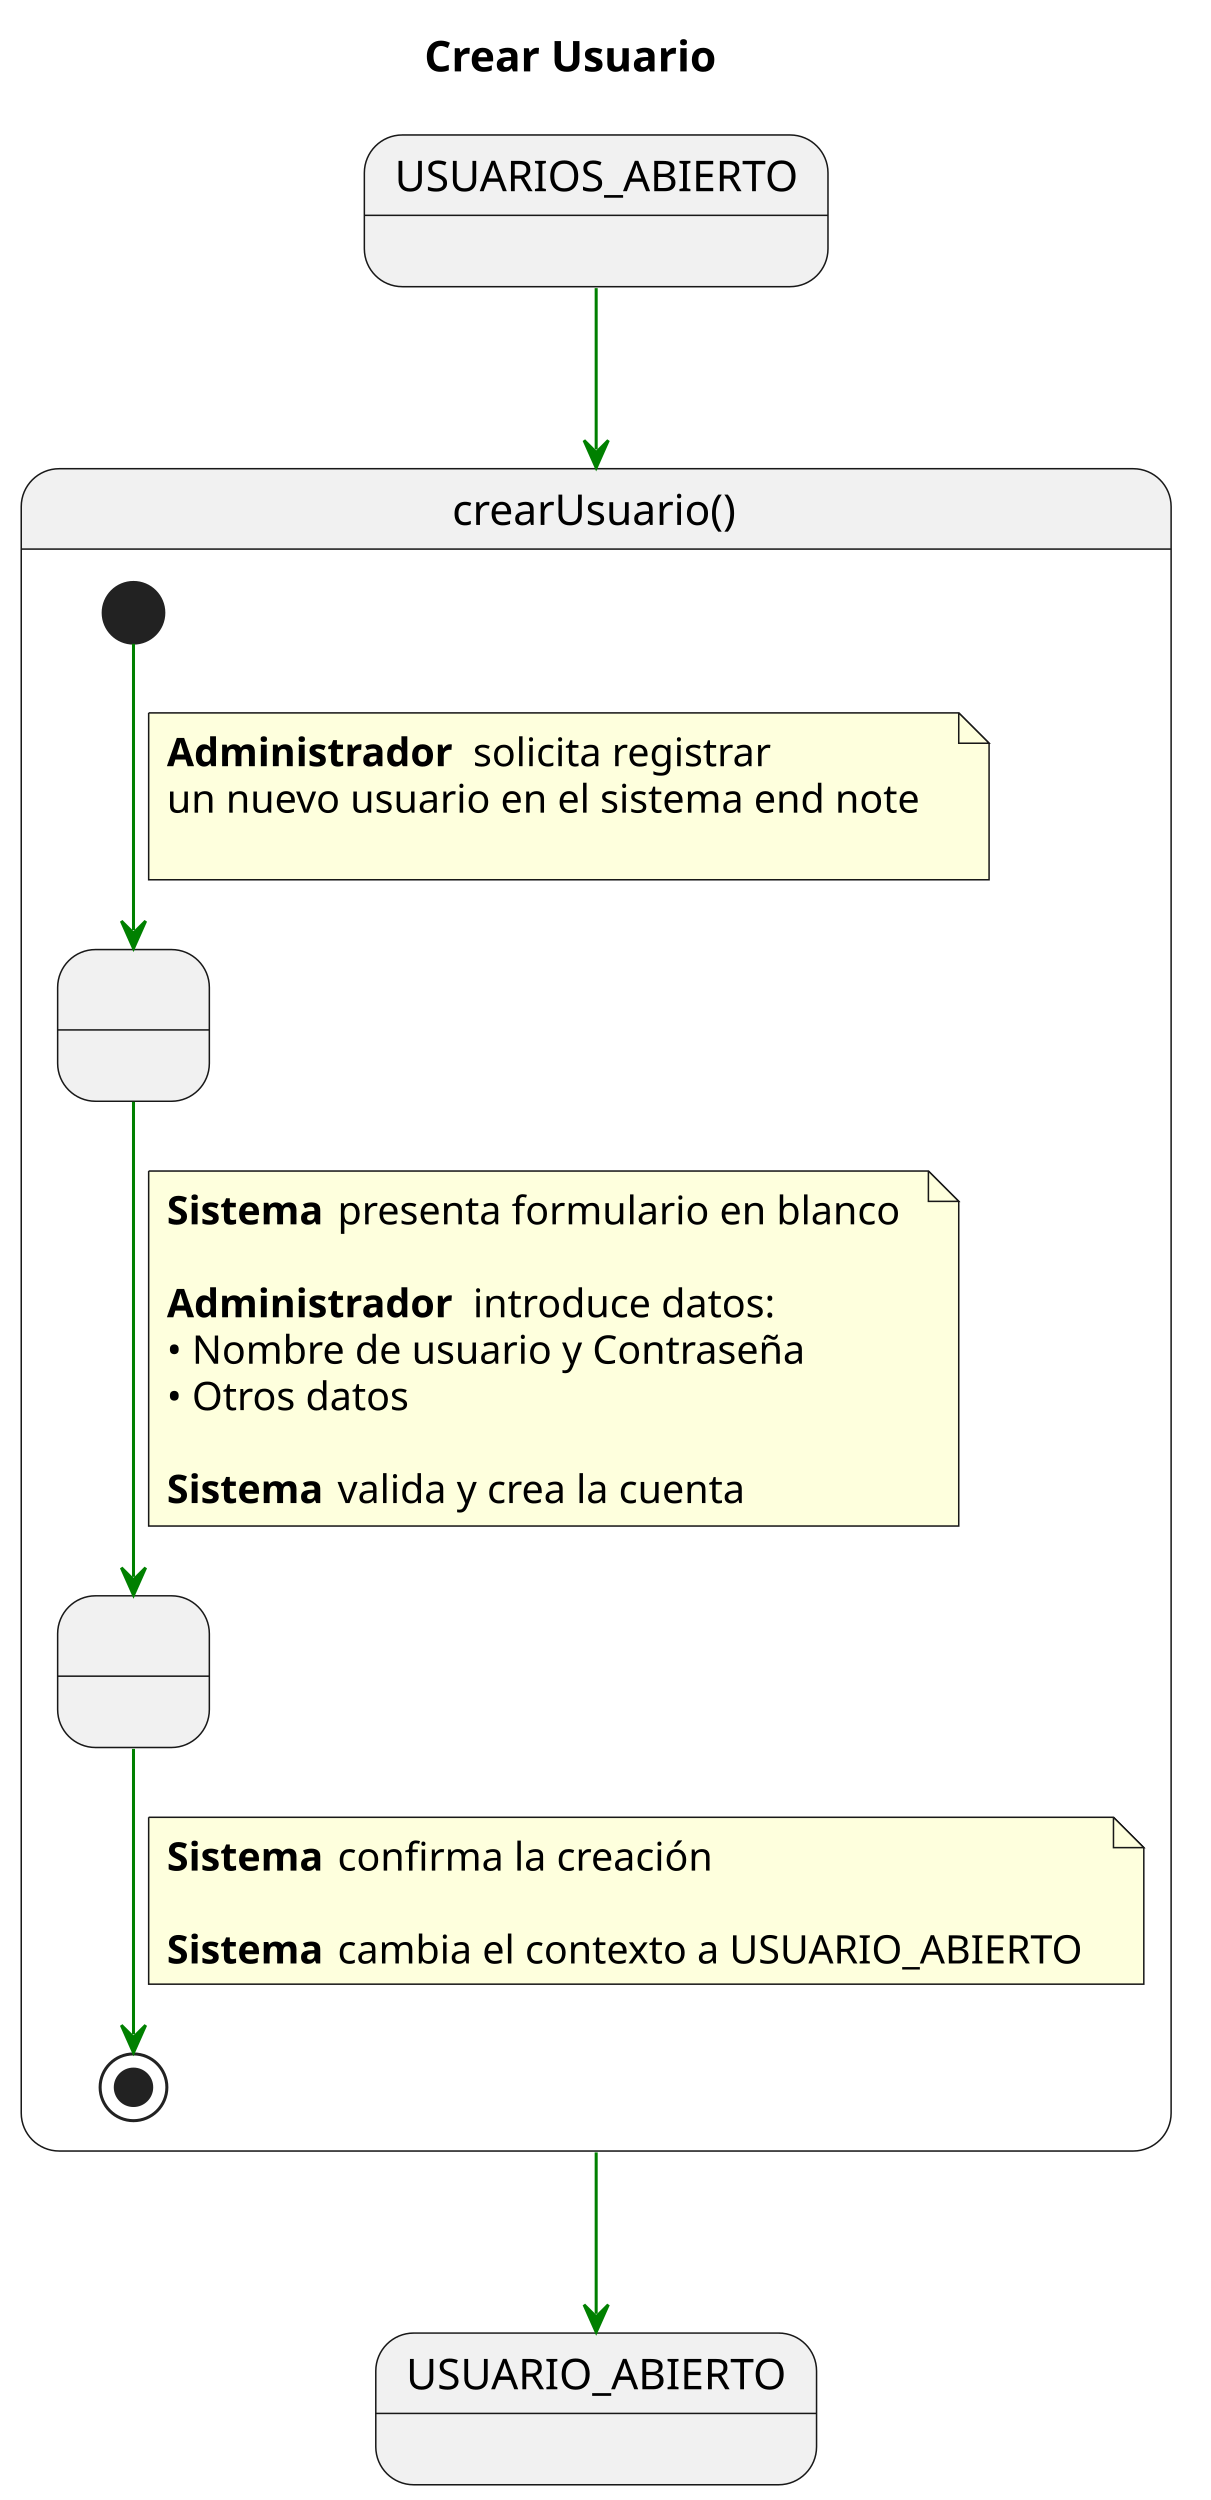
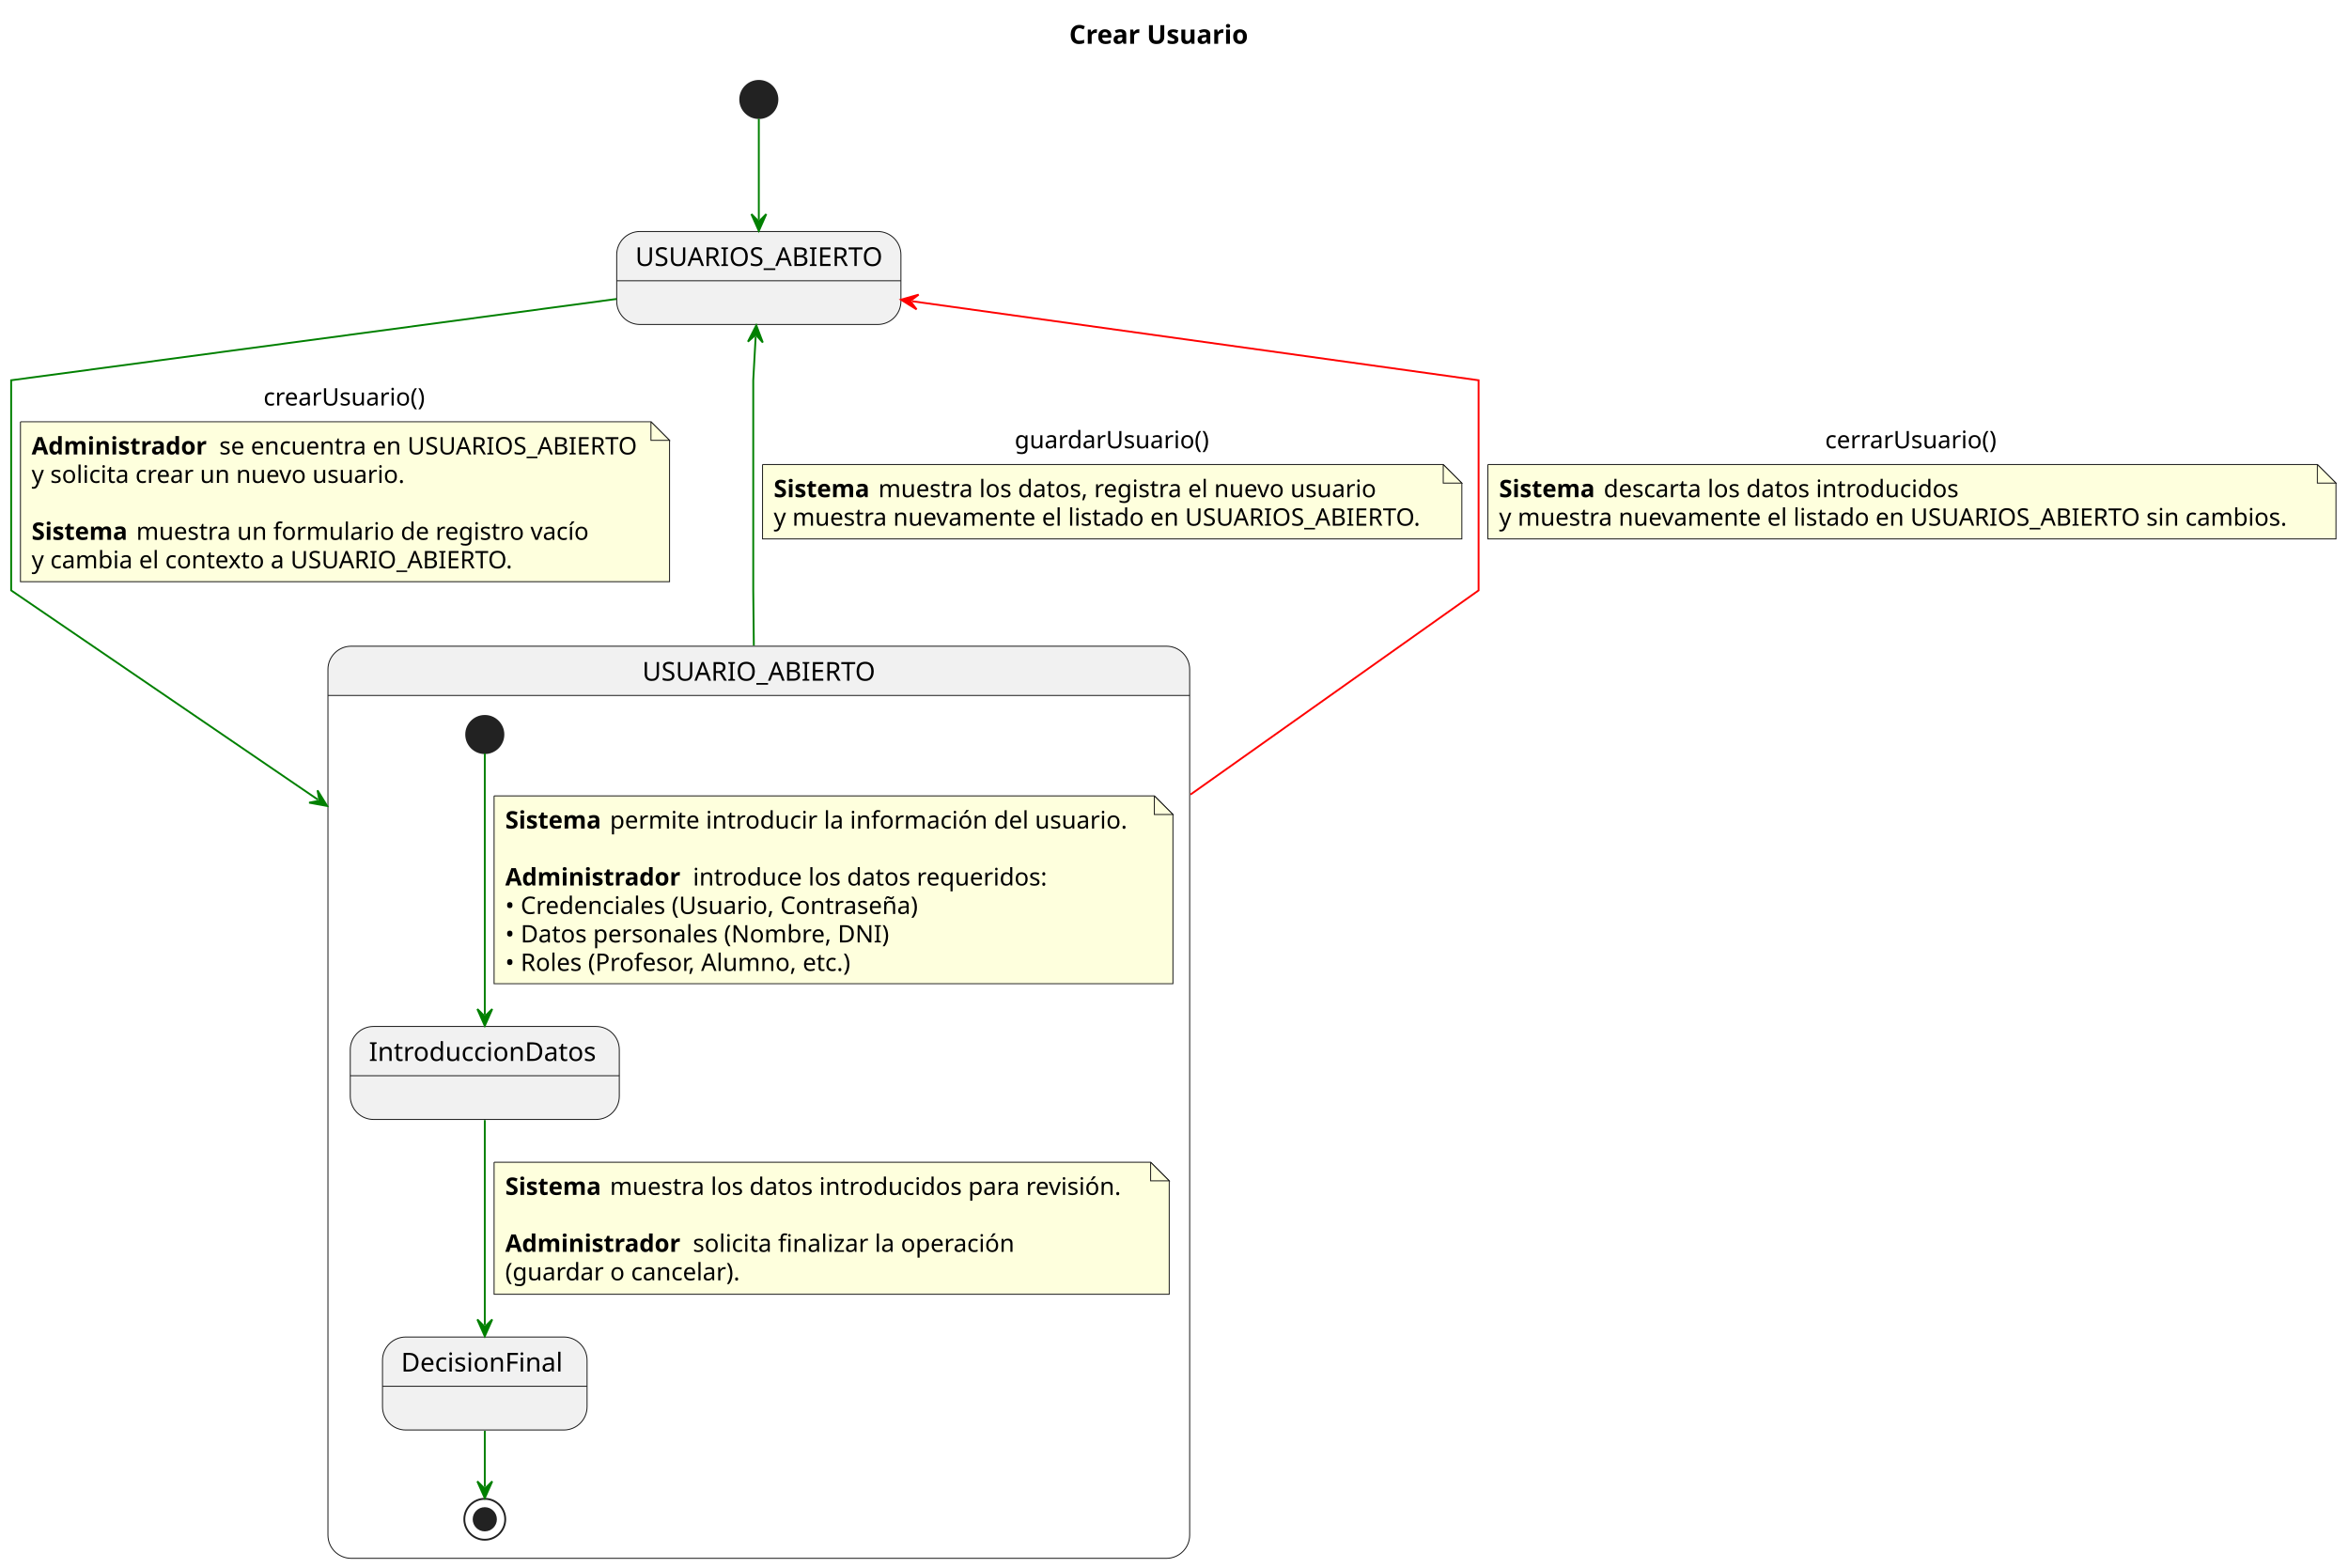
- <svg xmlns="http://www.w3.org/2000/svg" contentStyleType="text/css" data-diagram-type="STATE" height="824px" preserveAspectRatio="none" style="width:399px;height:824px;background:#FFFFFF;" version="1.1" viewBox="0 0 399 824" width="399px" zoomAndPan="magnify">
+ <svg xmlns="http://www.w3.org/2000/svg" contentStyleType="text/css" data-diagram-type="STATE" height="843px" preserveAspectRatio="none" style="width:1263px;height:843px;background:#FFFFFF;" version="1.1" viewBox="0 0 1263 843" width="1263px" zoomAndPan="magnify">
  <defs />
  <g>
-     <g class="title" data-source-line="2">
-       <text fill="#000000" font-family="sans-serif" font-size="14" font-weight="bold" lengthAdjust="spacing" textLength="99.258" x="139.871" y="23.535">Crear Usuario</text>
+     <g class="title" data-source-line="1">
+       <text fill="#000000" font-family="sans-serif" font-size="14" font-weight="bold" lengthAdjust="spacing" textLength="99.258" x="574.871" y="23.535">Crear Usuario</text>
    </g>
    <g id="USUARIOS_ABIERTO_INICIAL">
-       <rect fill="#F1F1F1" height="50" rx="12.5" ry="12.5" style="stroke:#181818;stroke-width:0.5;" width="152.815" x="120.09" y="44.488" />
-       <line style="stroke:#181818;stroke-width:0.5;" x1="120.09" x2="272.905" y1="70.977" y2="70.977" />
-       <text fill="#000000" font-family="sans-serif" font-size="14" lengthAdjust="spacing" textLength="132.815" x="130.09" y="63.023">USUARIOS_ABIERTO</text>
+       <rect fill="#F1F1F1" height="50" rx="12.5" ry="12.5" style="stroke:#181818;stroke-width:0.5;" width="152.815" x="331.59" y="124.488" />
+       <line style="stroke:#181818;stroke-width:0.5;" x1="331.59" x2="484.405" y1="150.977" y2="150.977" />
+       <text fill="#000000" font-family="sans-serif" font-size="14" lengthAdjust="spacing" textLength="132.815" x="341.59" y="143.023">USUARIOS_ABIERTO</text>
    </g>
-     <g id="USUARIO_ABIERTO_FINAL">
-       <rect fill="#F1F1F1" height="50" rx="12.5" ry="12.5" style="stroke:#181818;stroke-width:0.5;" width="145.275" x="123.86" y="768.978" />
-       <line style="stroke:#181818;stroke-width:0.5;" x1="123.86" x2="269.135" y1="795.467" y2="795.467" />
-       <text fill="#000000" font-family="sans-serif" font-size="14" lengthAdjust="spacing" textLength="125.275" x="133.86" y="787.513">USUARIO_ABIERTO</text>
+     <path d="M188.83,347.488 L627.16,347.488 A12.5,12.5 0 0 1 639.66,359.988 L639.66,373.977 L176.33,373.977 L176.33,359.988 A12.5,12.5 0 0 1 188.83,347.488" fill="#F1F1F1" />
+     <rect fill="none" height="490.488" rx="12.5" ry="12.5" style="stroke:#181818;stroke-width:0.5;" width="463.33" x="176.33" y="347.488" />
+     <line style="stroke:#181818;stroke-width:0.5;" x1="176.33" x2="639.66" y1="373.977" y2="373.977" />
+     <text fill="#000000" font-family="sans-serif" font-size="14" lengthAdjust="spacing" textLength="125.275" x="345.357" y="366.023">USUARIO_ABIERTO</text>
+     <g id="USUARIO_ABIERTO_COMP.IntroduccionDatos">
+       <rect fill="#F1F1F1" height="50" rx="12.5" ry="12.5" style="stroke:#181818;stroke-width:0.5;" width="144.653" x="188.33" y="551.977" />
+       <line style="stroke:#181818;stroke-width:0.5;" x1="188.33" x2="332.983" y1="578.465" y2="578.465" />
+       <text fill="#000000" font-family="sans-serif" font-size="14" lengthAdjust="spacing" textLength="124.653" x="198.33" y="570.512">IntroduccionDatos</text>
    </g>
-     <path d="M19.5,154.488 L373.5,154.488 A12.5,12.5 0 0 1 386,166.988 L386,180.977 L7,180.977 L7,166.988 A12.5,12.5 0 0 1 19.5,154.488" fill="#F1F1F1" />
-     <rect fill="none" height="554.488" rx="12.5" ry="12.5" style="stroke:#181818;stroke-width:0.5;" width="379" x="7" y="154.488" />
-     <line style="stroke:#181818;stroke-width:0.5;" x1="7" x2="386" y1="180.977" y2="180.977" />
-     <text fill="#000000" font-family="sans-serif" font-size="14" lengthAdjust="spacing" textLength="94.897" x="149.052" y="173.023">crearUsuario()</text>
-     <g id="crearUsuario.FormularioDatos">
-       <rect fill="#F1F1F1" height="50" rx="12.5" ry="12.5" style="stroke:#181818;stroke-width:0.5;" width="50" x="19" y="312.977" />
-       <line style="stroke:#181818;stroke-width:0.5;" x1="19" x2="69" y1="339.465" y2="339.465" />
-       <text fill="#000000" font-family="sans-serif" font-size="14" lengthAdjust="spacing" textLength="4.43" x="41.785" y="331.512"> </text>
+     <g id="USUARIO_ABIERTO_COMP.DecisionFinal">
+       <rect fill="#F1F1F1" height="50" rx="12.5" ry="12.5" style="stroke:#181818;stroke-width:0.5;" width="109.995" x="205.66" y="718.977" />
+       <line style="stroke:#181818;stroke-width:0.5;" x1="205.66" x2="315.655" y1="745.465" y2="745.465" />
+       <text fill="#000000" font-family="sans-serif" font-size="14" lengthAdjust="spacing" textLength="89.995" x="215.66" y="737.512">DecisionFinal</text>
    </g>
-     <g id="crearUsuario.UsuarioRegistrado">
-       <rect fill="#F1F1F1" height="50" rx="12.5" ry="12.5" style="stroke:#181818;stroke-width:0.5;" width="50" x="19" y="525.977" />
-       <line style="stroke:#181818;stroke-width:0.5;" x1="19" x2="69" y1="552.465" y2="552.465" />
-       <text fill="#000000" font-family="sans-serif" font-size="14" lengthAdjust="spacing" textLength="4.43" x="41.785" y="544.512"> </text>
+     <ellipse cx="260.66" cy="394.977" fill="#222222" rx="10" ry="10" style="stroke:#222222;stroke-width:1;" />
+     <ellipse cx="260.66" cy="816.977" fill="none" rx="11" ry="11" style="stroke:#222222;stroke-width:1;" />
+     <ellipse cx="260.66" cy="816.977" fill="#222222" rx="6" ry="6" style="stroke:#222222;stroke-width:1;" />
+     <g class="link" data-entity-1=".start.USUARIO_ABIERTO_COMP" data-entity-2="IntroduccionDatos" data-source-line="23" data-uid="lnk6" id="link_.start.USUARIO_ABIERTO_COMP_IntroduccionDatos">
+       <path d="M260.66,405.147 C260.66,432.017 260.66,505.167 260.66,545.597" fill="none" id="*start*USUARIO_ABIERTO_COMP-to-IntroduccionDatos" style="stroke:#008000;stroke-width:1;" />
+       <polygon fill="#008000" points="260.66,551.597,264.66,542.597,260.66,546.597,256.66,542.597,260.66,551.597" style="stroke:#008000;stroke-width:1;" />
+       <path d="M265.66,427.977 L265.66,528.977 L630.66,528.977 L630.66,437.977 L620.66,427.977 L265.66,427.977" fill="#FEFFDD" style="stroke:#181818;stroke-width:0.5;" />
+       <path d="M620.66,427.977 L620.66,437.977 L630.66,437.977 L620.66,427.977" fill="#FEFFDD" style="stroke:#181818;stroke-width:0.5;" />
+       <text fill="#000000" font-family="sans-serif" font-size="13" font-weight="bold" lengthAdjust="spacing" textLength="52.14" x="271.66" y="445.545">Sistema</text>
+       <text fill="#000000" font-family="sans-serif" font-size="13" lengthAdjust="spacing" textLength="288.222" x="327.913" y="445.545">permite introducir la información del usuario.</text>
+       <text fill="#000000" font-family="sans-serif" font-size="13" lengthAdjust="spacing" textLength="4.113" x="271.66" y="460.856"> </text>
+       <text fill="#000000" font-family="sans-serif" font-size="13" font-weight="bold" lengthAdjust="spacing" textLength="96.783" x="271.66" y="476.166">Administrador</text>
+       <text fill="#000000" font-family="sans-serif" font-size="13" lengthAdjust="spacing" textLength="197.73" x="372.556" y="476.166">introduce los datos requeridos:</text>
+       <text fill="#000000" font-family="sans-serif" font-size="13" lengthAdjust="spacing" textLength="231.937" x="271.66" y="491.477">• Credenciales (Usuario, Contraseña)</text>
+       <text fill="#000000" font-family="sans-serif" font-size="13" lengthAdjust="spacing" textLength="214.487" x="271.66" y="506.787">• Datos personales (Nombre, DNI)</text>
+       <text fill="#000000" font-family="sans-serif" font-size="13" lengthAdjust="spacing" textLength="198.561" x="271.66" y="522.098">• Roles (Profesor, Alumno, etc.)</text>
    </g>
-     <ellipse cx="44" cy="201.977" fill="#222222" rx="10" ry="10" style="stroke:#222222;stroke-width:1;" />
-     <ellipse cx="44" cy="687.977" fill="none" rx="11" ry="11" style="stroke:#222222;stroke-width:1;" />
-     <ellipse cx="44" cy="687.977" fill="#222222" rx="6" ry="6" style="stroke:#222222;stroke-width:1;" />
-     <g class="link" data-entity-1=".start.crearUsuario" data-entity-2="FormularioDatos" data-source-line="15" data-uid="lnk4" id="link_.start.crearUsuario_FormularioDatos">
-       <path d="M44,212.187 C44,232.647 44,276.447 44,306.577" fill="none" id="*start*crearUsuario-to-FormularioDatos" style="stroke:#008000;stroke-width:1;" />
-       <polygon fill="#008000" points="44,312.577,48,303.577,44,307.577,40,303.577,44,312.577" style="stroke:#008000;stroke-width:1;" />
-       <path d="M49,234.977 L49,289.977 L326,289.977 L326,244.977 L316,234.977 L49,234.977" fill="#FEFFDD" style="stroke:#181818;stroke-width:0.5;" />
-       <path d="M316,234.977 L316,244.977 L326,244.977 L316,234.977" fill="#FEFFDD" style="stroke:#181818;stroke-width:0.5;" />
-       <text fill="#000000" font-family="sans-serif" font-size="13" font-weight="bold" lengthAdjust="spacing" textLength="96.783" x="55" y="252.545">Administrador</text>
-       <text fill="#000000" font-family="sans-serif" font-size="13" lengthAdjust="spacing" textLength="102.432" x="155.896" y="252.545">solicita registrar</text>
-       <text fill="#000000" font-family="sans-serif" font-size="13" lengthAdjust="spacing" textLength="256.42" x="55" y="267.856">un nuevo usuario en el sistema end note</text>
-       <text fill="#000000" font-family="sans-serif" font-size="13" lengthAdjust="spacing" textLength="4.113" x="55" y="283.166"> </text>
+     <g class="link" data-entity-1="IntroduccionDatos" data-entity-2="DecisionFinal" data-source-line="33" data-uid="lnk7" id="link_IntroduccionDatos_DecisionFinal">
+       <path d="M260.66,602.327 C260.66,633.517 260.66,681.287 260.66,712.527" fill="none" id="IntroduccionDatos-to-DecisionFinal" style="stroke:#008000;stroke-width:1;" />
+       <polygon fill="#008000" points="260.66,718.527,264.66,709.527,260.66,713.527,256.66,709.527,260.66,718.527" style="stroke:#008000;stroke-width:1;" />
+       <path d="M265.66,624.977 L265.66,695.977 L628.66,695.977 L628.66,634.977 L618.66,624.977 L265.66,624.977" fill="#FEFFDD" style="stroke:#181818;stroke-width:0.5;" />
+       <path d="M618.66,624.977 L618.66,634.977 L628.66,634.977 L618.66,624.977" fill="#FEFFDD" style="stroke:#181818;stroke-width:0.5;" />
+       <text fill="#000000" font-family="sans-serif" font-size="13" font-weight="bold" lengthAdjust="spacing" textLength="52.14" x="271.66" y="642.545">Sistema</text>
+       <text fill="#000000" font-family="sans-serif" font-size="13" lengthAdjust="spacing" textLength="286.121" x="327.913" y="642.545">muestra los datos introducidos para revisión.</text>
+       <text fill="#000000" font-family="sans-serif" font-size="13" lengthAdjust="spacing" textLength="4.113" x="271.66" y="657.856"> </text>
+       <text fill="#000000" font-family="sans-serif" font-size="13" font-weight="bold" lengthAdjust="spacing" textLength="96.783" x="271.66" y="673.166">Administrador</text>
+       <text fill="#000000" font-family="sans-serif" font-size="13" lengthAdjust="spacing" textLength="181.492" x="372.556" y="673.166">solicita finalizar la operación</text>
+       <text fill="#000000" font-family="sans-serif" font-size="13" lengthAdjust="spacing" textLength="130.197" x="271.66" y="688.477">(guardar o cancelar).</text>
    </g>
-     <g class="link" data-entity-1="FormularioDatos" data-entity-2="UsuarioRegistrado" data-source-line="22" data-uid="lnk5" id="link_FormularioDatos_UsuarioRegistrado">
-       <path d="M44,363.177 C44,403.777 44,479.107 44,519.727" fill="none" id="FormularioDatos-to-UsuarioRegistrado" style="stroke:#008000;stroke-width:1;" />
-       <polygon fill="#008000" points="44,525.727,48,516.727,44,520.727,40,516.727,44,525.727" style="stroke:#008000;stroke-width:1;" />
-       <path d="M49,385.977 L49,502.977 L316,502.977 L316,395.977 L306,385.977 L49,385.977" fill="#FEFFDD" style="stroke:#181818;stroke-width:0.5;" />
-       <path d="M306,385.977 L306,395.977 L316,395.977 L306,385.977" fill="#FEFFDD" style="stroke:#181818;stroke-width:0.5;" />
-       <text fill="#000000" font-family="sans-serif" font-size="13" font-weight="bold" lengthAdjust="spacing" textLength="52.14" x="55" y="403.545">Sistema</text>
-       <text fill="#000000" font-family="sans-serif" font-size="13" lengthAdjust="spacing" textLength="190.493" x="111.253" y="403.545">presenta formulario en blanco</text>
-       <text fill="#000000" font-family="sans-serif" font-size="13" lengthAdjust="spacing" textLength="4.113" x="55" y="418.856"> </text>
-       <text fill="#000000" font-family="sans-serif" font-size="13" font-weight="bold" lengthAdjust="spacing" textLength="96.783" x="55" y="434.166">Administrador</text>
-       <text fill="#000000" font-family="sans-serif" font-size="13" lengthAdjust="spacing" textLength="103.207" x="155.896" y="434.166">introduce datos:</text>
-       <text fill="#000000" font-family="sans-serif" font-size="13" lengthAdjust="spacing" textLength="219.07" x="55" y="449.477">• Nombre de usuario y Contraseña</text>
-       <text fill="#000000" font-family="sans-serif" font-size="13" lengthAdjust="spacing" textLength="85.243" x="55" y="464.787">• Otros datos</text>
-       <text fill="#000000" font-family="sans-serif" font-size="13" lengthAdjust="spacing" textLength="4.113" x="55" y="480.098"> </text>
-       <text fill="#000000" font-family="sans-serif" font-size="13" font-weight="bold" lengthAdjust="spacing" textLength="52.14" x="55" y="495.408">Sistema</text>
-       <text fill="#000000" font-family="sans-serif" font-size="13" lengthAdjust="spacing" textLength="139.445" x="111.253" y="495.408">valida y crea la cuenta</text>
+     <g class="link" data-entity-1="DecisionFinal" data-entity-2=".end.USUARIO_ABIERTO_COMP" data-source-line="41" data-uid="lnk9" id="link_DecisionFinal_.end.USUARIO_ABIERTO_COMP">
+       <path d="M260.66,769.407 C260.66,781.767 260.66,790.107 260.66,799.577" fill="none" id="DecisionFinal-to-*end*USUARIO_ABIERTO_COMP" style="stroke:#008000;stroke-width:1;" />
+       <polygon fill="#008000" points="260.66,805.577,264.66,796.577,260.66,800.577,256.66,796.577,260.66,805.577" style="stroke:#008000;stroke-width:1;" />
    </g>
-     <g class="link" data-entity-1="UsuarioRegistrado" data-entity-2=".end.crearUsuario" data-source-line="33" data-uid="lnk7" id="link_UsuarioRegistrado_.end.crearUsuario">
-       <path d="M44,576.427 C44,606.207 44,649.187 44,670.517" fill="none" id="UsuarioRegistrado-to-*end*crearUsuario" style="stroke:#008000;stroke-width:1;" />
-       <polygon fill="#008000" points="44,676.517,48,667.517,44,671.517,40,667.517,44,676.517" style="stroke:#008000;stroke-width:1;" />
-       <path d="M49,598.977 L49,653.977 L377,653.977 L377,608.977 L367,598.977 L49,598.977" fill="#FEFFDD" style="stroke:#181818;stroke-width:0.5;" />
-       <path d="M367,598.977 L367,608.977 L377,608.977 L367,598.977" fill="#FEFFDD" style="stroke:#181818;stroke-width:0.5;" />
-       <text fill="#000000" font-family="sans-serif" font-size="13" font-weight="bold" lengthAdjust="spacing" textLength="52.14" x="55" y="616.545">Sistema</text>
-       <text fill="#000000" font-family="sans-serif" font-size="13" lengthAdjust="spacing" textLength="127.918" x="111.253" y="616.545">confirma la creación</text>
-       <text fill="#000000" font-family="sans-serif" font-size="13" lengthAdjust="spacing" textLength="4.113" x="55" y="631.856"> </text>
-       <text fill="#000000" font-family="sans-serif" font-size="13" font-weight="bold" lengthAdjust="spacing" textLength="52.14" x="55" y="647.166">Sistema</text>
-       <text fill="#000000" font-family="sans-serif" font-size="13" lengthAdjust="spacing" textLength="251.691" x="111.253" y="647.166">cambia el contexto a USUARIO_ABIERTO</text>
+     <ellipse cx="408" cy="53.488" fill="#222222" rx="10" ry="10" style="stroke:#222222;stroke-width:1;" />
+     <g class="link" data-entity-1=".start." data-entity-2="USUARIOS_ABIERTO_INICIAL" data-source-line="7" data-uid="lnk3" id="link_.start._USUARIOS_ABIERTO_INICIAL">
+       <path d="M408,63.848 C408,77.778 408,98.448 408,118.138" fill="none" id="*start*-to-USUARIOS_ABIERTO_INICIAL" style="stroke:#008000;stroke-width:1;" />
+       <polygon fill="#008000" points="408,124.138,412,115.138,408,119.138,404,115.138,408,124.138" style="stroke:#008000;stroke-width:1;" />
    </g>
-     <g class="link" data-entity-1="USUARIOS_ABIERTO_INICIAL" data-entity-2="crearUsuario" data-source-line="8" data-uid="lnk2" id="link_USUARIOS_ABIERTO_INICIAL_crearUsuario">
-       <path d="M196.5,94.968 C196.5,109.778 196.5,124.368 196.5,148.148" fill="none" id="USUARIOS_ABIERTO_INICIAL-to-crearUsuario" style="stroke:#008000;stroke-width:1;" />
-       <polygon fill="#008000" points="196.5,154.148,200.5,145.148,196.5,149.148,192.5,145.148,196.5,154.148" style="stroke:#008000;stroke-width:1;" />
+     <g class="link" data-entity-1="USUARIOS_ABIERTO_INICIAL" data-entity-2="USUARIO_ABIERTO_COMP" data-source-line="9" data-uid="lnk4" id="link_USUARIOS_ABIERTO_INICIAL_USUARIO_ABIERTO_COMP">
+       <path d="M331.44,160.778 C214.8,176.438 6,204.488 6,204.488 C6,204.488 6,317.488 6,317.488 C6,317.488 81.814,369.207 170.944,430.017" fill="none" id="USUARIOS_ABIERTO_INICIAL-to-USUARIO_ABIERTO_COMP" style="stroke:#008000;stroke-width:1;" />
+       <polygon fill="#008000" points="175.9,433.398,170.72,425.022,171.77,430.58,166.211,431.63,175.9,433.398" style="stroke:#008000;stroke-width:1;" />
+       <text fill="#000000" font-family="sans-serif" font-size="13" lengthAdjust="spacing" textLength="88.118" x="141.667" y="218.057">crearUsuario()</text>
+       <path d="M11,226.799 L11,312.799 L360,312.799 L360,236.799 L350,226.799 L11,226.799" fill="#FEFFDD" style="stroke:#181818;stroke-width:0.5;" />
+       <path d="M350,226.799 L350,236.799 L360,236.799 L350,226.799" fill="#FEFFDD" style="stroke:#181818;stroke-width:0.5;" />
+       <text fill="#000000" font-family="sans-serif" font-size="13" font-weight="bold" lengthAdjust="spacing" textLength="96.783" x="17" y="244.367">Administrador</text>
+       <text fill="#000000" font-family="sans-serif" font-size="13" lengthAdjust="spacing" textLength="227.557" x="117.896" y="244.367">se encuentra en USUARIOS_ABIERTO</text>
+       <text fill="#000000" font-family="sans-serif" font-size="13" lengthAdjust="spacing" textLength="209.009" x="17" y="259.678">y solicita crear un nuevo usuario.</text>
+       <text fill="#000000" font-family="sans-serif" font-size="13" lengthAdjust="spacing" textLength="4.113" x="17" y="274.988"> </text>
+       <text fill="#000000" font-family="sans-serif" font-size="13" font-weight="bold" lengthAdjust="spacing" textLength="52.14" x="17" y="290.299">Sistema</text>
+       <text fill="#000000" font-family="sans-serif" font-size="13" lengthAdjust="spacing" textLength="251.38" x="73.253" y="290.299">muestra un formulario de registro vacío</text>
+       <text fill="#000000" font-family="sans-serif" font-size="13" lengthAdjust="spacing" textLength="266.709" x="17" y="305.609">y cambia el contexto a USUARIO_ABIERTO.</text>
    </g>
-     <g class="link" data-entity-1="crearUsuario" data-entity-2="USUARIO_ABIERTO_FINAL" data-source-line="42" data-uid="lnk8" id="link_crearUsuario_USUARIO_ABIERTO_FINAL">
-       <path d="M196.5,709.428 C196.5,733.238 196.5,747.848 196.5,762.638" fill="none" id="crearUsuario-to-USUARIO_ABIERTO_FINAL" style="stroke:#008000;stroke-width:1;" />
-       <polygon fill="#008000" points="196.5,768.638,200.5,759.638,196.5,763.638,192.5,759.638,196.5,768.638" style="stroke:#008000;stroke-width:1;" />
+     <g class="link" data-entity-1="USUARIO_ABIERTO_COMP" data-entity-2="USUARIOS_ABIERTO_INICIAL" data-source-line="44" data-uid="lnk10" id="link_USUARIO_ABIERTO_COMP_USUARIOS_ABIERTO_INICIAL">
+       <path d="M405.32,347.098 C405.12,328.918 405,317.488 405,317.488 C405,317.488 405,204.488 405,204.488 C405,204.488 405.519,195.239 406.309,180.949" fill="none" id="USUARIO_ABIERTO_COMP-to-USUARIOS_ABIERTO_INICIAL" style="stroke:#008000;stroke-width:1;" />
+       <polygon fill="#008000" points="406.64,174.958,402.149,183.724,406.364,179.951,410.137,184.165,406.64,174.958" style="stroke:#008000;stroke-width:1;" />
+       <text fill="#000000" font-family="sans-serif" font-size="13" lengthAdjust="spacing" textLength="105.752" x="545.549" y="241.057">guardarUsuario()</text>
+       <path d="M410,249.799 L410,289.799 L786,289.799 L786,259.799 L776,249.799 L410,249.799" fill="#FEFFDD" style="stroke:#181818;stroke-width:0.5;" />
+       <path d="M776,249.799 L776,259.799 L786,259.799 L776,249.799" fill="#FEFFDD" style="stroke:#181818;stroke-width:0.5;" />
+       <text fill="#000000" font-family="sans-serif" font-size="13" font-weight="bold" lengthAdjust="spacing" textLength="52.14" x="416" y="267.367">Sistema</text>
+       <text fill="#000000" font-family="sans-serif" font-size="13" lengthAdjust="spacing" textLength="277.945" x="472.253" y="267.367">muestra los datos, registra el nuevo usuario</text>
+       <text fill="#000000" font-family="sans-serif" font-size="13" lengthAdjust="spacing" textLength="355.85" x="416" y="282.678">y muestra nuevamente el listado en USUARIOS_ABIERTO.</text>
+     </g>
+     <g class="link" data-entity-1="USUARIO_ABIERTO_COMP" data-entity-2="USUARIOS_ABIERTO_INICIAL" data-source-line="50" data-uid="lnk11" id="link_USUARIO_ABIERTO_COMP_USUARIOS_ABIERTO_INICIAL">
+       <path d="M640.1,427.258 C722.41,368.928 795,317.488 795,317.488 C795,317.488 795,204.488 795,204.488 C795,204.488 603.182,177.728 490.402,161.988" fill="none" id="USUARIO_ABIERTO_COMP-to-USUARIOS_ABIERTO_INICIAL-1" style="stroke:#FF0000;stroke-width:1;" />
+       <polygon fill="#FF0000" points="484.46,161.158,492.821,166.364,489.412,161.849,493.926,158.441,484.46,161.158" style="stroke:#FF0000;stroke-width:1;" />
+       <text fill="#000000" font-family="sans-serif" font-size="13" lengthAdjust="spacing" textLength="93.438" x="981.309" y="241.057">cerrarUsuario()</text>
+       <path d="M800,249.799 L800,289.799 L1256,289.799 L1256,259.799 L1246,249.799 L800,249.799" fill="#FEFFDD" style="stroke:#181818;stroke-width:0.5;" />
+       <path d="M1246,249.799 L1246,259.799 L1256,259.799 L1246,249.799" fill="#FEFFDD" style="stroke:#181818;stroke-width:0.5;" />
+       <text fill="#000000" font-family="sans-serif" font-size="13" font-weight="bold" lengthAdjust="spacing" textLength="52.14" x="806" y="267.367">Sistema</text>
+       <text fill="#000000" font-family="sans-serif" font-size="13" lengthAdjust="spacing" textLength="198.25" x="862.253" y="267.367">descarta los datos introducidos</text>
+       <text fill="#000000" font-family="sans-serif" font-size="13" lengthAdjust="spacing" textLength="435.056" x="806" y="282.678">y muestra nuevamente el listado en USUARIOS_ABIERTO sin cambios.</text>
    </g>
  </g>
</svg>
